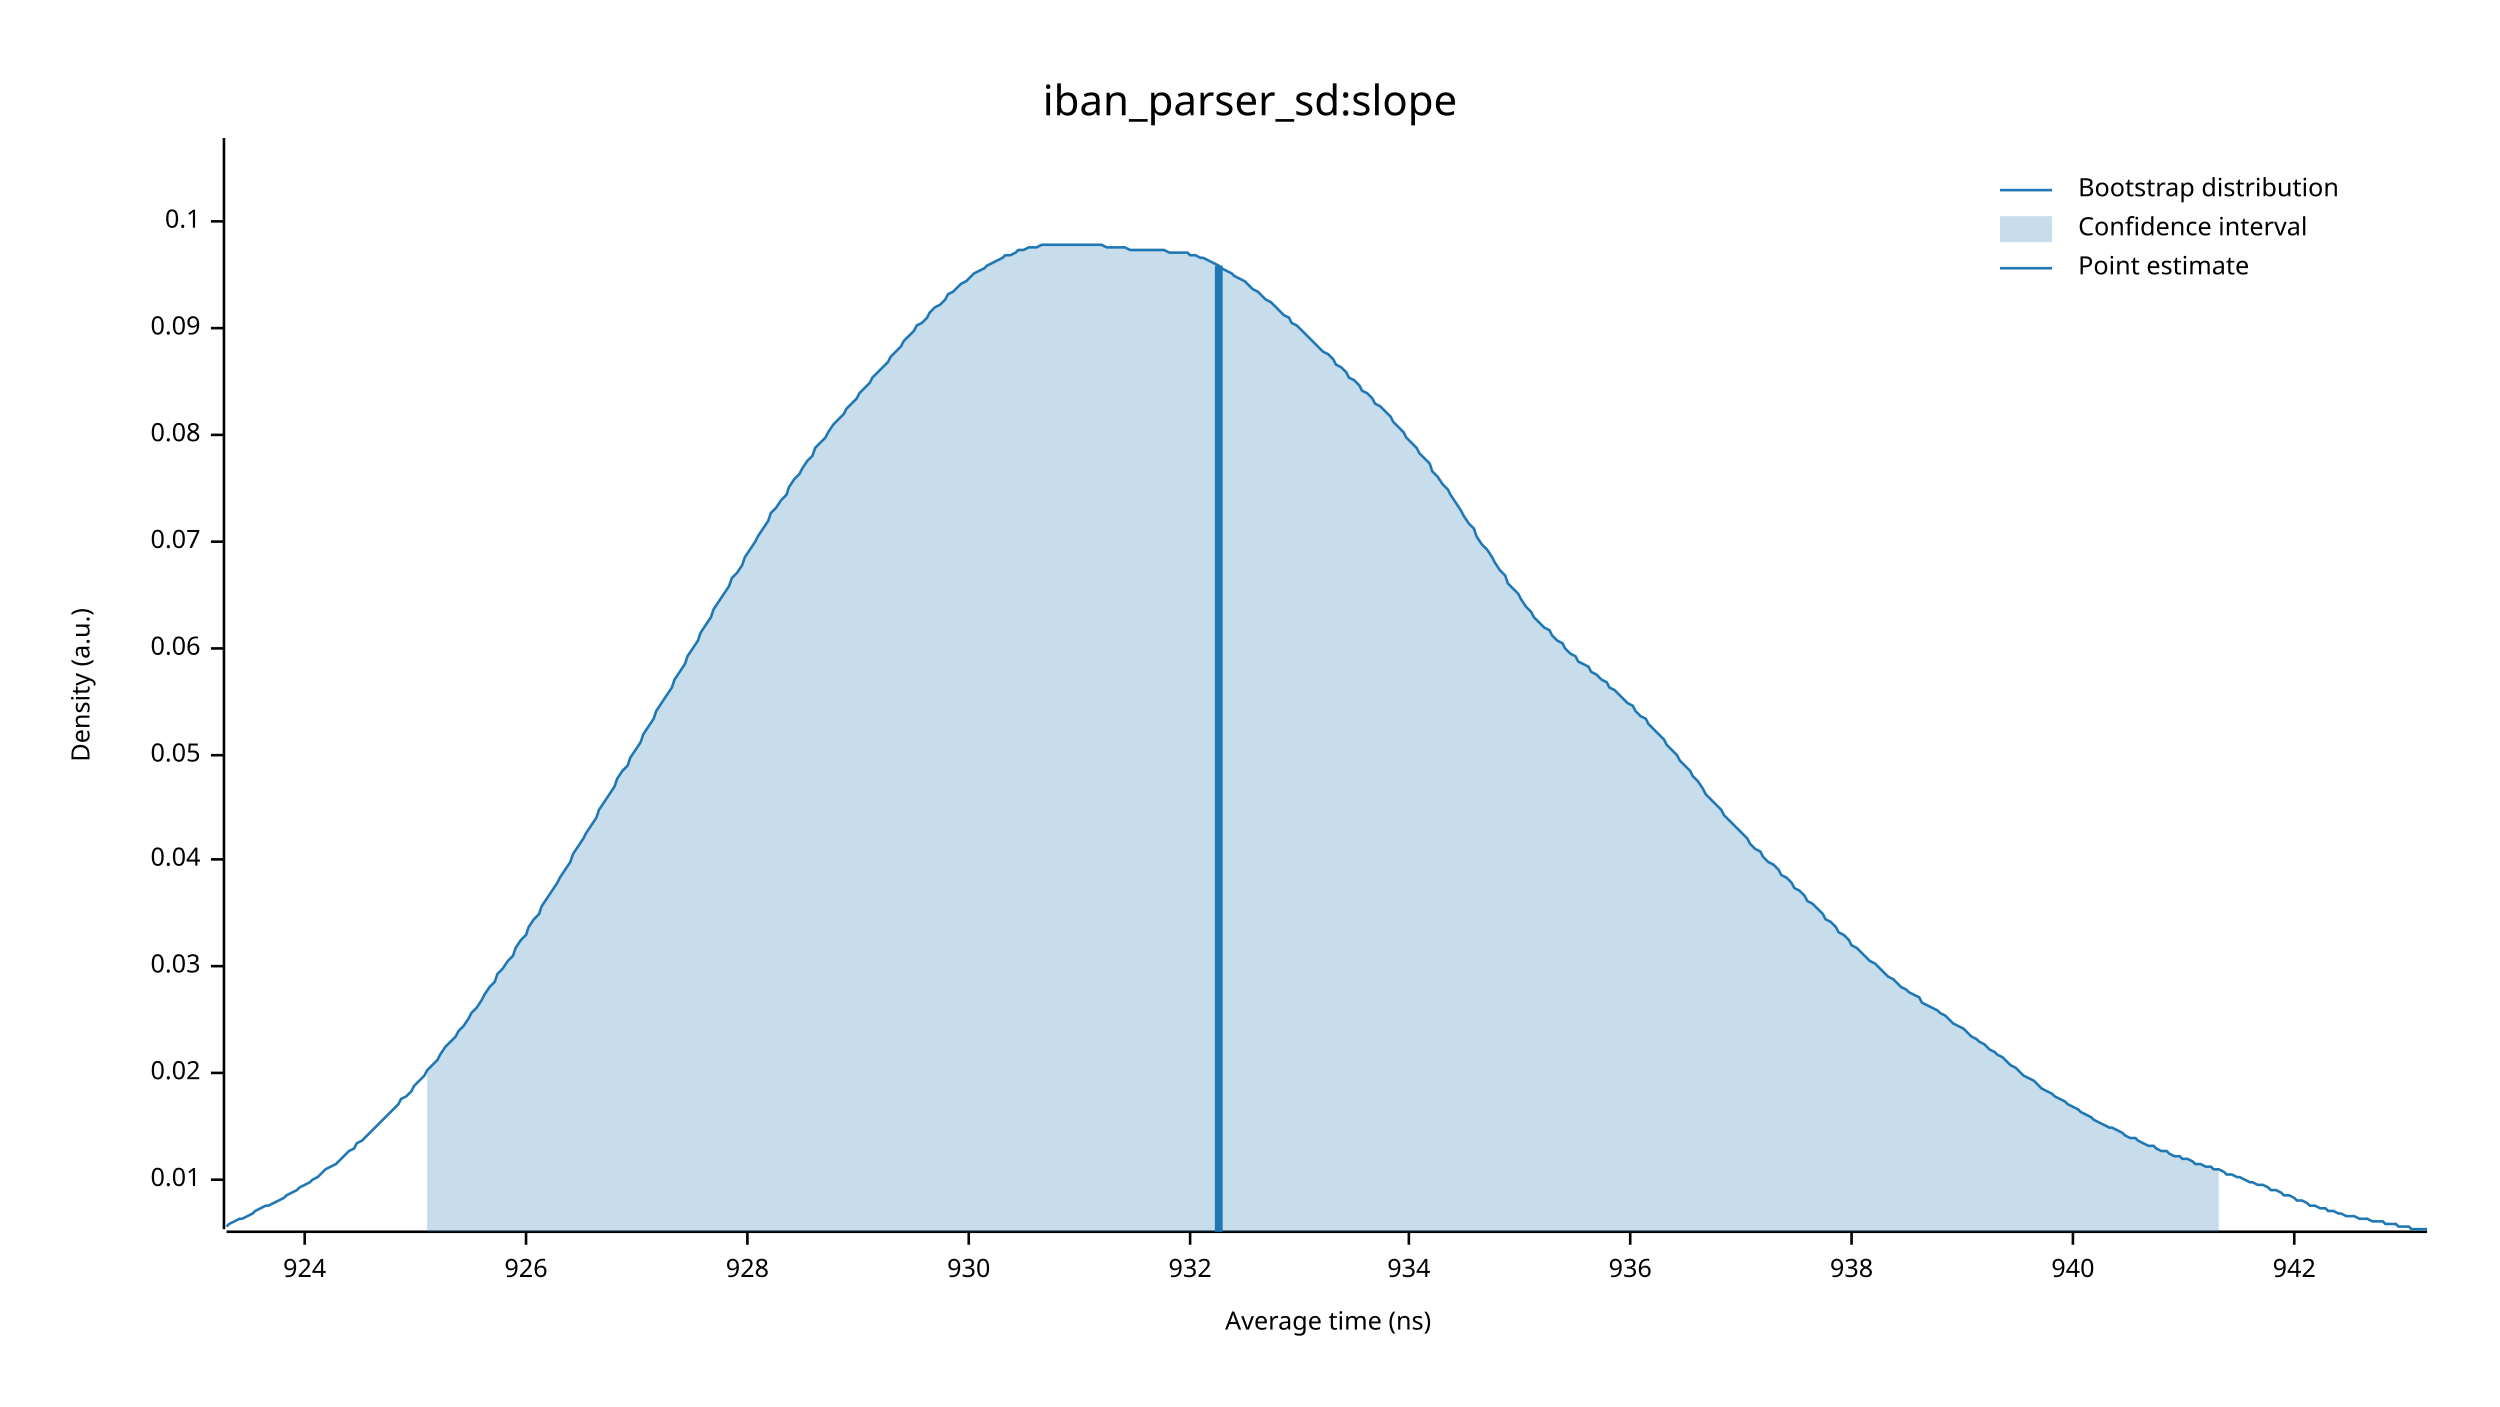
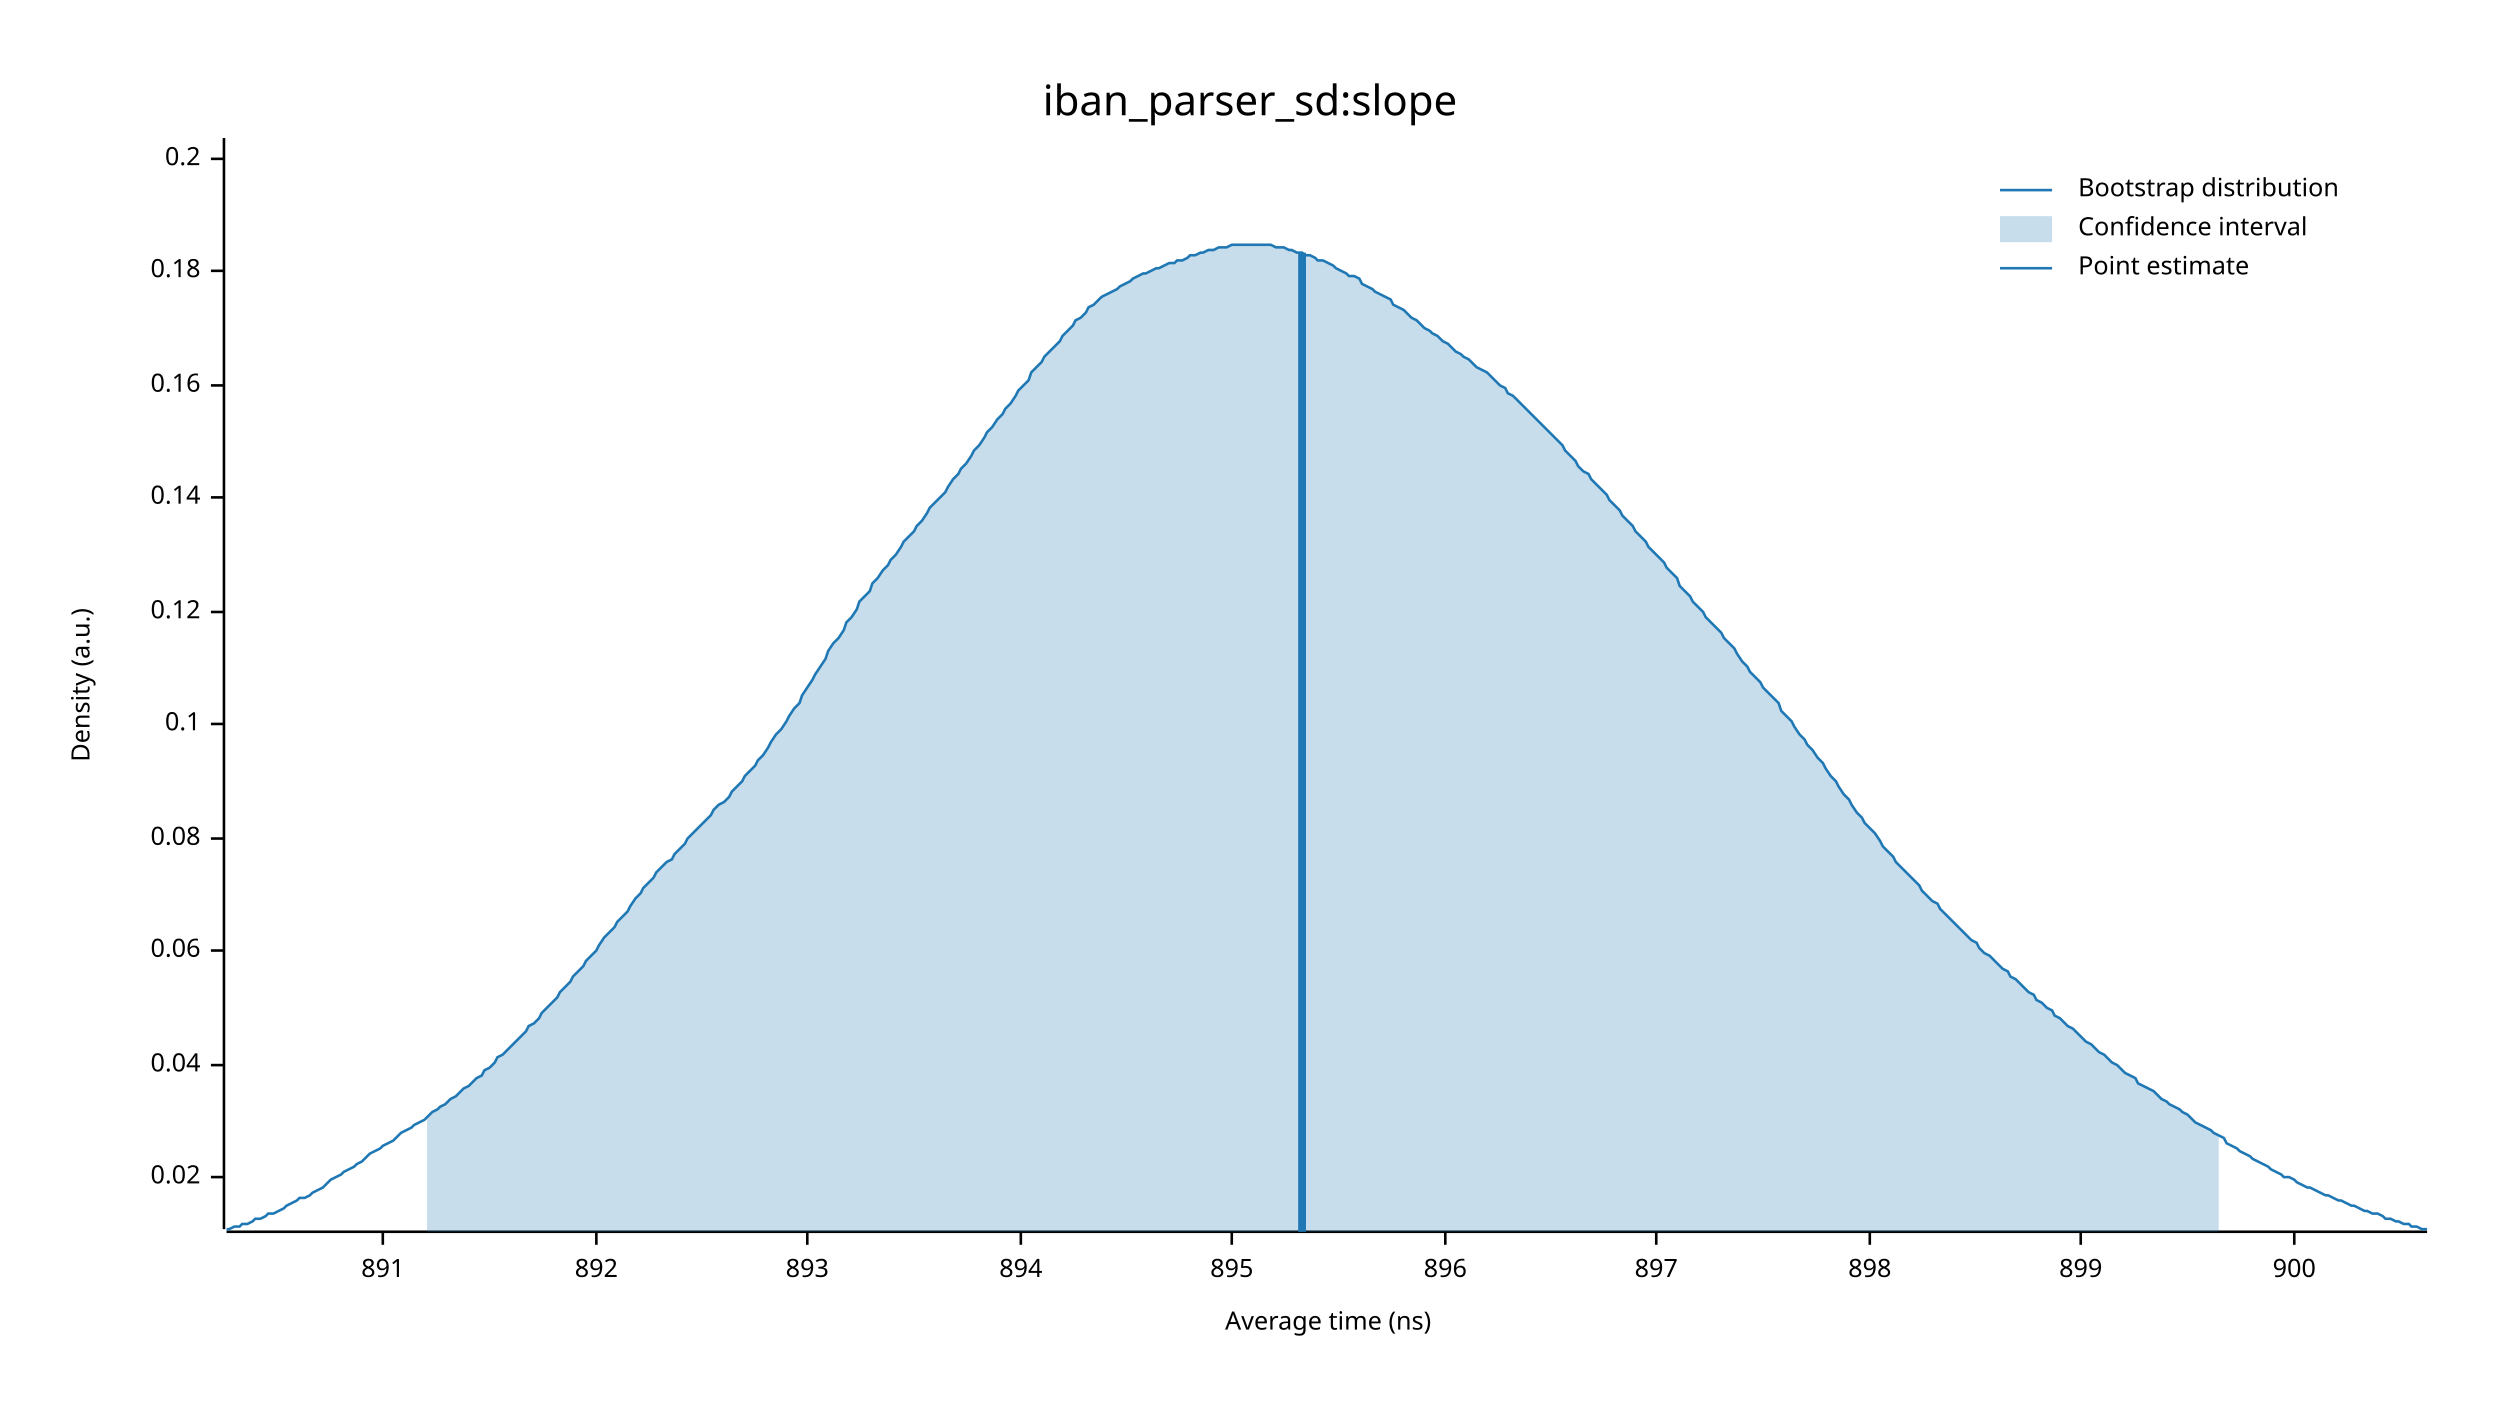
<svg xmlns="http://www.w3.org/2000/svg" width="960" height="540" viewBox="0 0 960 540">
  <text x="480" y="32" dy="0.76em" text-anchor="middle" font-family="sans-serif" font-size="16.129" opacity="1" fill="#000000">
iban_parser_sd:slope
</text>
  <text x="27" y="263" dy="0.76em" text-anchor="middle" font-family="sans-serif" font-size="9.677" opacity="1" fill="#000000" transform="rotate(270, 27, 263)">
Density (a.u.)
</text>
  <text x="510" y="513" dy="-0.5ex" text-anchor="middle" font-family="sans-serif" font-size="9.677" opacity="1" fill="#000000">
Average time (ns)
</text>
  <polyline fill="none" opacity="1" stroke="#000000" stroke-width="1" points="86,53 86,472 " />
-   <text x="77" y="453" dy="0.5ex" text-anchor="end" font-family="sans-serif" font-size="9.677" opacity="1" fill="#000000">
- 0.01
- </text>
-   <polyline fill="none" opacity="1" stroke="#000000" stroke-width="1" points="81,453 86,453 " />
-   <text x="77" y="412" dy="0.5ex" text-anchor="end" font-family="sans-serif" font-size="9.677" opacity="1" fill="#000000">
+   <text x="77" y="452" dy="0.5ex" text-anchor="end" font-family="sans-serif" font-size="9.677" opacity="1" fill="#000000">
0.02
</text>
-   <polyline fill="none" opacity="1" stroke="#000000" stroke-width="1" points="81,412 86,412 " />
-   <text x="77" y="371" dy="0.5ex" text-anchor="end" font-family="sans-serif" font-size="9.677" opacity="1" fill="#000000">
- 0.03
- </text>
-   <polyline fill="none" opacity="1" stroke="#000000" stroke-width="1" points="81,371 86,371 " />
-   <text x="77" y="330" dy="0.5ex" text-anchor="end" font-family="sans-serif" font-size="9.677" opacity="1" fill="#000000">
+   <polyline fill="none" opacity="1" stroke="#000000" stroke-width="1" points="81,452 86,452 " />
+   <text x="77" y="409" dy="0.5ex" text-anchor="end" font-family="sans-serif" font-size="9.677" opacity="1" fill="#000000">
0.04
</text>
-   <polyline fill="none" opacity="1" stroke="#000000" stroke-width="1" points="81,330 86,330 " />
-   <text x="77" y="290" dy="0.5ex" text-anchor="end" font-family="sans-serif" font-size="9.677" opacity="1" fill="#000000">
- 0.05
- </text>
-   <polyline fill="none" opacity="1" stroke="#000000" stroke-width="1" points="81,290 86,290 " />
-   <text x="77" y="249" dy="0.5ex" text-anchor="end" font-family="sans-serif" font-size="9.677" opacity="1" fill="#000000">
+   <polyline fill="none" opacity="1" stroke="#000000" stroke-width="1" points="81,409 86,409 " />
+   <text x="77" y="365" dy="0.5ex" text-anchor="end" font-family="sans-serif" font-size="9.677" opacity="1" fill="#000000">
0.06
</text>
-   <polyline fill="none" opacity="1" stroke="#000000" stroke-width="1" points="81,249 86,249 " />
-   <text x="77" y="208" dy="0.5ex" text-anchor="end" font-family="sans-serif" font-size="9.677" opacity="1" fill="#000000">
- 0.07
- </text>
-   <polyline fill="none" opacity="1" stroke="#000000" stroke-width="1" points="81,208 86,208 " />
-   <text x="77" y="167" dy="0.5ex" text-anchor="end" font-family="sans-serif" font-size="9.677" opacity="1" fill="#000000">
+   <polyline fill="none" opacity="1" stroke="#000000" stroke-width="1" points="81,365 86,365 " />
+   <text x="77" y="322" dy="0.5ex" text-anchor="end" font-family="sans-serif" font-size="9.677" opacity="1" fill="#000000">
0.08
</text>
-   <polyline fill="none" opacity="1" stroke="#000000" stroke-width="1" points="81,167 86,167 " />
-   <text x="77" y="126" dy="0.5ex" text-anchor="end" font-family="sans-serif" font-size="9.677" opacity="1" fill="#000000">
- 0.09
- </text>
-   <polyline fill="none" opacity="1" stroke="#000000" stroke-width="1" points="81,126 86,126 " />
-   <text x="77" y="85" dy="0.5ex" text-anchor="end" font-family="sans-serif" font-size="9.677" opacity="1" fill="#000000">
+   <polyline fill="none" opacity="1" stroke="#000000" stroke-width="1" points="81,322 86,322 " />
+   <text x="77" y="278" dy="0.5ex" text-anchor="end" font-family="sans-serif" font-size="9.677" opacity="1" fill="#000000">
0.1
</text>
-   <polyline fill="none" opacity="1" stroke="#000000" stroke-width="1" points="81,85 86,85 " />
+   <polyline fill="none" opacity="1" stroke="#000000" stroke-width="1" points="81,278 86,278 " />
+   <text x="77" y="235" dy="0.5ex" text-anchor="end" font-family="sans-serif" font-size="9.677" opacity="1" fill="#000000">
+ 0.12
+ </text>
+   <polyline fill="none" opacity="1" stroke="#000000" stroke-width="1" points="81,235 86,235 " />
+   <text x="77" y="191" dy="0.5ex" text-anchor="end" font-family="sans-serif" font-size="9.677" opacity="1" fill="#000000">
+ 0.14
+ </text>
+   <polyline fill="none" opacity="1" stroke="#000000" stroke-width="1" points="81,191 86,191 " />
+   <text x="77" y="148" dy="0.5ex" text-anchor="end" font-family="sans-serif" font-size="9.677" opacity="1" fill="#000000">
+ 0.16
+ </text>
+   <polyline fill="none" opacity="1" stroke="#000000" stroke-width="1" points="81,148 86,148 " />
+   <text x="77" y="104" dy="0.5ex" text-anchor="end" font-family="sans-serif" font-size="9.677" opacity="1" fill="#000000">
+ 0.18
+ </text>
+   <polyline fill="none" opacity="1" stroke="#000000" stroke-width="1" points="81,104 86,104 " />
+   <text x="77" y="61" dy="0.5ex" text-anchor="end" font-family="sans-serif" font-size="9.677" opacity="1" fill="#000000">
+ 0.2
+ </text>
+   <polyline fill="none" opacity="1" stroke="#000000" stroke-width="1" points="81,61 86,61 " />
  <polyline fill="none" opacity="1" stroke="#000000" stroke-width="1" points="87,473 932,473 " />
-   <text x="117" y="483" dy="0.76em" text-anchor="middle" font-family="sans-serif" font-size="9.677" opacity="1" fill="#000000">
- 924
+   <text x="147" y="483" dy="0.76em" text-anchor="middle" font-family="sans-serif" font-size="9.677" opacity="1" fill="#000000">
+ 891
</text>
-   <polyline fill="none" opacity="1" stroke="#000000" stroke-width="1" points="117,473 117,478 " />
-   <text x="202" y="483" dy="0.76em" text-anchor="middle" font-family="sans-serif" font-size="9.677" opacity="1" fill="#000000">
- 926
+   <polyline fill="none" opacity="1" stroke="#000000" stroke-width="1" points="147,473 147,478 " />
+   <text x="229" y="483" dy="0.76em" text-anchor="middle" font-family="sans-serif" font-size="9.677" opacity="1" fill="#000000">
+ 892
</text>
-   <polyline fill="none" opacity="1" stroke="#000000" stroke-width="1" points="202,473 202,478 " />
-   <text x="287" y="483" dy="0.76em" text-anchor="middle" font-family="sans-serif" font-size="9.677" opacity="1" fill="#000000">
- 928
+   <polyline fill="none" opacity="1" stroke="#000000" stroke-width="1" points="229,473 229,478 " />
+   <text x="310" y="483" dy="0.76em" text-anchor="middle" font-family="sans-serif" font-size="9.677" opacity="1" fill="#000000">
+ 893
</text>
-   <polyline fill="none" opacity="1" stroke="#000000" stroke-width="1" points="287,473 287,478 " />
-   <text x="372" y="483" dy="0.76em" text-anchor="middle" font-family="sans-serif" font-size="9.677" opacity="1" fill="#000000">
- 930
+   <polyline fill="none" opacity="1" stroke="#000000" stroke-width="1" points="310,473 310,478 " />
+   <text x="392" y="483" dy="0.76em" text-anchor="middle" font-family="sans-serif" font-size="9.677" opacity="1" fill="#000000">
+ 894
</text>
-   <polyline fill="none" opacity="1" stroke="#000000" stroke-width="1" points="372,473 372,478 " />
-   <text x="457" y="483" dy="0.76em" text-anchor="middle" font-family="sans-serif" font-size="9.677" opacity="1" fill="#000000">
- 932
+   <polyline fill="none" opacity="1" stroke="#000000" stroke-width="1" points="392,473 392,478 " />
+   <text x="473" y="483" dy="0.76em" text-anchor="middle" font-family="sans-serif" font-size="9.677" opacity="1" fill="#000000">
+ 895
</text>
-   <polyline fill="none" opacity="1" stroke="#000000" stroke-width="1" points="457,473 457,478 " />
-   <text x="541" y="483" dy="0.76em" text-anchor="middle" font-family="sans-serif" font-size="9.677" opacity="1" fill="#000000">
- 934
+   <polyline fill="none" opacity="1" stroke="#000000" stroke-width="1" points="473,473 473,478 " />
+   <text x="555" y="483" dy="0.76em" text-anchor="middle" font-family="sans-serif" font-size="9.677" opacity="1" fill="#000000">
+ 896
</text>
-   <polyline fill="none" opacity="1" stroke="#000000" stroke-width="1" points="541,473 541,478 " />
-   <text x="626" y="483" dy="0.76em" text-anchor="middle" font-family="sans-serif" font-size="9.677" opacity="1" fill="#000000">
- 936
+   <polyline fill="none" opacity="1" stroke="#000000" stroke-width="1" points="555,473 555,478 " />
+   <text x="636" y="483" dy="0.76em" text-anchor="middle" font-family="sans-serif" font-size="9.677" opacity="1" fill="#000000">
+ 897
</text>
-   <polyline fill="none" opacity="1" stroke="#000000" stroke-width="1" points="626,473 626,478 " />
-   <text x="711" y="483" dy="0.76em" text-anchor="middle" font-family="sans-serif" font-size="9.677" opacity="1" fill="#000000">
- 938
+   <polyline fill="none" opacity="1" stroke="#000000" stroke-width="1" points="636,473 636,478 " />
+   <text x="718" y="483" dy="0.76em" text-anchor="middle" font-family="sans-serif" font-size="9.677" opacity="1" fill="#000000">
+ 898
</text>
-   <polyline fill="none" opacity="1" stroke="#000000" stroke-width="1" points="711,473 711,478 " />
-   <text x="796" y="483" dy="0.76em" text-anchor="middle" font-family="sans-serif" font-size="9.677" opacity="1" fill="#000000">
- 940
+   <polyline fill="none" opacity="1" stroke="#000000" stroke-width="1" points="718,473 718,478 " />
+   <text x="799" y="483" dy="0.76em" text-anchor="middle" font-family="sans-serif" font-size="9.677" opacity="1" fill="#000000">
+ 899
</text>
-   <polyline fill="none" opacity="1" stroke="#000000" stroke-width="1" points="796,473 796,478 " />
+   <polyline fill="none" opacity="1" stroke="#000000" stroke-width="1" points="799,473 799,478 " />
  <text x="881" y="483" dy="0.76em" text-anchor="middle" font-family="sans-serif" font-size="9.677" opacity="1" fill="#000000">
- 942
+ 900
</text>
  <polyline fill="none" opacity="1" stroke="#000000" stroke-width="1" points="881,473 881,478 " />
-   <polyline fill="none" opacity="1" stroke="#1F78B4" stroke-width="1" points="87,471 88,470 90,469 92,468 93,468 95,467 97,466 98,465 100,464 102,463 103,463 105,462 107,461 109,460 110,459 112,458 114,457 115,456 117,455 119,454 120,453 122,452 124,450 125,449 127,448 129,447 131,445 132,444 134,442 136,441 137,439 139,438 141,436 142,435 144,433 146,431 147,430 149,428 151,426 153,424 154,422 156,421 158,419 159,417 161,415 163,413 164,411 166,409 168,407 169,405 171,402 173,400 175,398 176,396 178,394 180,391 181,389 183,387 185,384 186,382 188,379 190,377 191,374 193,372 195,369 197,367 198,364 200,361 202,359 203,356 205,353 207,351 208,348 210,345 212,342 214,339 215,337 217,334 219,331 220,328 222,325 224,322 225,320 227,317 229,314 230,311 232,308 234,305 236,302 237,299 239,296 241,294 242,291 244,288 246,285 247,282 249,279 251,276 252,273 254,270 256,267 258,264 259,261 261,258 263,255 264,252 266,249 268,246 269,243 271,240 273,237 274,234 276,231 278,228 280,225 281,222 283,220 285,217 286,214 288,211 290,208 291,206 293,203 295,200 296,197 298,195 300,192 302,190 303,187 305,184 307,182 308,180 310,177 312,175 313,172 315,170 317,168 318,166 320,163 322,161 324,159 325,157 327,155 329,153 330,151 332,149 334,147 335,145 337,143 339,141 341,139 342,137 344,135 346,133 347,131 349,129 351,127 352,125 354,124 356,122 357,120 359,118 361,117 363,115 364,113 366,112 368,110 369,109 371,108 373,106 374,105 376,104 378,103 379,102 381,101 383,100 385,99 386,98 388,98 390,97 391,96 393,96 395,95 396,95 398,95 400,94 401,94 403,94 405,94 407,94 408,94 410,94 412,94 413,94 415,94 417,94 418,94 420,94 422,94 423,94 425,95 427,95 429,95 430,95 432,95 434,96 435,96 437,96 439,96 440,96 442,96 444,96 445,96 447,96 449,97 451,97 452,97 454,97 456,97 457,98 459,98 461,99 462,99 464,100 466,101 468,102 469,103 471,104 473,105 474,106 476,107 478,108 479,109 481,111 483,112 484,113 486,115 488,116 490,118 491,119 493,121 495,122 496,124 498,125 500,127 501,128 503,130 505,132 506,133 508,135 510,136 512,138 513,140 515,141 517,143 518,145 520,146 522,148 523,150 525,151 527,153 528,155 530,156 532,158 534,160 535,162 537,164 539,166 540,168 542,170 544,172 545,174 547,176 549,178 550,181 552,183 554,186 556,188 557,190 559,193 561,196 562,198 564,201 566,203 567,206 569,209 571,211 573,214 574,216 576,219 578,221 579,224 581,226 583,228 584,230 586,233 588,235 589,237 591,239 593,241 595,242 596,244 598,246 600,247 601,249 603,251 605,252 606,254 608,255 610,256 611,258 613,259 615,261 617,262 618,264 620,265 622,267 623,268 625,270 627,271 628,273 630,275 632,276 633,278 635,280 637,282 639,284 640,286 642,288 644,290 645,292 647,294 649,296 650,298 652,300 654,303 655,305 657,307 659,309 661,311 662,313 664,315 666,317 667,318 669,320 671,322 672,324 674,326 676,327 677,329 679,331 681,332 683,334 684,336 686,337 688,339 689,341 691,342 693,344 694,346 696,347 698,349 700,351 701,353 703,354 705,356 706,358 708,359 710,361 711,363 713,364 715,366 716,367 718,369 720,370 722,372 723,373 725,375 727,376 728,377 730,379 732,380 733,381 735,382 737,383 738,385 740,386 742,387 744,388 745,389 747,390 749,392 750,393 752,394 754,395 755,396 757,398 759,399 760,400 762,401 764,403 766,404 767,405 769,406 771,408 772,409 774,410 776,412 777,413 779,414 781,415 782,416 784,418 786,419 788,420 789,421 791,422 793,423 794,424 796,425 798,426 799,427 801,428 803,429 804,430 806,431 808,432 810,433 811,433 813,434 815,435 816,436 818,437 820,437 821,438 823,439 825,440 827,440 828,441 830,442 832,442 833,443 835,444 837,444 838,445 840,445 842,446 843,447 845,447 847,448 849,448 850,449 852,449 854,450 855,451 857,451 859,452 860,452 862,453 864,454 865,454 867,455 869,455 871,456 872,457 874,457 876,458 877,459 879,459 881,460 882,461 884,461 886,462 887,463 889,463 891,464 893,464 894,465 896,465 898,466 899,466 901,467 903,467 904,467 906,468 908,468 909,468 911,469 913,469 915,469 916,470 918,470 920,470 921,471 923,471 925,471 926,472 928,472 930,472 932,472 " />
-   <polygon opacity="0.25" fill="#1F78B4" points="164,411 166,409 168,407 169,405 171,402 173,400 175,398 176,396 178,394 180,391 181,389 183,387 185,384 186,382 188,379 190,377 191,374 193,372 195,369 197,367 198,364 200,361 202,359 203,356 205,353 207,351 208,348 210,345 212,342 214,339 215,337 217,334 219,331 220,328 222,325 224,322 225,320 227,317 229,314 230,311 232,308 234,305 236,302 237,299 239,296 241,294 242,291 244,288 246,285 247,282 249,279 251,276 252,273 254,270 256,267 258,264 259,261 261,258 263,255 264,252 266,249 268,246 269,243 271,240 273,237 274,234 276,231 278,228 280,225 281,222 283,220 285,217 286,214 288,211 290,208 291,206 293,203 295,200 296,197 298,195 300,192 302,190 303,187 305,184 307,182 308,180 310,177 312,175 313,172 315,170 317,168 318,166 320,163 322,161 324,159 325,157 327,155 329,153 330,151 332,149 334,147 335,145 337,143 339,141 341,139 342,137 344,135 346,133 347,131 349,129 351,127 352,125 354,124 356,122 357,120 359,118 361,117 363,115 364,113 366,112 368,110 369,109 371,108 373,106 374,105 376,104 378,103 379,102 381,101 383,100 385,99 386,98 388,98 390,97 391,96 393,96 395,95 396,95 398,95 400,94 401,94 403,94 405,94 407,94 408,94 410,94 412,94 413,94 415,94 417,94 418,94 420,94 422,94 423,94 425,95 427,95 429,95 430,95 432,95 434,96 435,96 437,96 439,96 440,96 442,96 444,96 445,96 447,96 449,97 451,97 452,97 454,97 456,97 457,98 459,98 461,99 462,99 464,100 466,101 468,102 469,103 471,104 473,105 474,106 476,107 478,108 479,109 481,111 483,112 484,113 486,115 488,116 490,118 491,119 493,121 495,122 496,124 498,125 500,127 501,128 503,130 505,132 506,133 508,135 510,136 512,138 513,140 515,141 517,143 518,145 520,146 522,148 523,150 525,151 527,153 528,155 530,156 532,158 534,160 535,162 537,164 539,166 540,168 542,170 544,172 545,174 547,176 549,178 550,181 552,183 554,186 556,188 557,190 559,193 561,196 562,198 564,201 566,203 567,206 569,209 571,211 573,214 574,216 576,219 578,221 579,224 581,226 583,228 584,230 586,233 588,235 589,237 591,239 593,241 595,242 596,244 598,246 600,247 601,249 603,251 605,252 606,254 608,255 610,256 611,258 613,259 615,261 617,262 618,264 620,265 622,267 623,268 625,270 627,271 628,273 630,275 632,276 633,278 635,280 637,282 639,284 640,286 642,288 644,290 645,292 647,294 649,296 650,298 652,300 654,303 655,305 657,307 659,309 661,311 662,313 664,315 666,317 667,318 669,320 671,322 672,324 674,326 676,327 677,329 679,331 681,332 683,334 684,336 686,337 688,339 689,341 691,342 693,344 694,346 696,347 698,349 700,351 701,353 703,354 705,356 706,358 708,359 710,361 711,363 713,364 715,366 716,367 718,369 720,370 722,372 723,373 725,375 727,376 728,377 730,379 732,380 733,381 735,382 737,383 738,385 740,386 742,387 744,388 745,389 747,390 749,392 750,393 752,394 754,395 755,396 757,398 759,399 760,400 762,401 764,403 766,404 767,405 769,406 771,408 772,409 774,410 776,412 777,413 779,414 781,415 782,416 784,418 786,419 788,420 789,421 791,422 793,423 794,424 796,425 798,426 799,427 801,428 803,429 804,430 806,431 808,432 810,433 811,433 813,434 815,435 816,436 818,437 820,437 821,438 823,439 825,440 827,440 828,441 830,442 832,442 833,443 835,444 837,444 838,445 840,445 842,446 843,447 845,447 847,448 849,448 850,449 852,449 852,473 164,473 " />
-   <polyline fill="none" opacity="1" stroke="#1F78B4" stroke-width="3" points="468,473 468,102 " />
+   <polyline fill="none" opacity="1" stroke="#1F78B4" stroke-width="1" points="87,472 88,472 90,471 92,471 93,470 95,470 97,469 98,468 100,468 102,467 103,466 105,466 107,465 109,464 110,463 112,462 114,461 115,460 117,460 119,459 120,458 122,457 124,456 125,455 127,453 129,452 131,451 132,450 134,449 136,448 137,447 139,446 141,444 142,443 144,442 146,441 147,440 149,439 151,438 153,436 154,435 156,434 158,433 159,432 161,431 163,430 164,429 166,427 168,426 169,425 171,424 173,422 175,421 176,420 178,418 180,417 181,416 183,414 185,413 186,411 188,410 190,408 191,406 193,405 195,403 197,401 198,400 200,398 202,396 203,394 205,393 207,391 208,389 210,387 212,385 214,383 215,381 217,379 219,377 220,375 222,373 224,371 225,369 227,367 229,365 230,363 232,360 234,358 236,356 237,354 239,352 241,350 242,348 244,345 246,343 247,341 249,339 251,337 252,335 254,333 256,331 258,330 259,328 261,326 263,324 264,322 266,320 268,318 269,317 271,315 273,313 274,311 276,309 278,308 280,306 281,304 283,302 285,300 286,298 288,296 290,294 291,292 293,290 295,287 296,285 298,282 300,280 302,277 303,275 305,272 307,270 308,267 310,264 312,261 313,259 315,256 317,253 318,250 320,247 322,245 324,242 325,239 327,237 329,234 330,231 332,229 334,227 335,224 337,222 339,219 341,217 342,215 344,213 346,210 347,208 349,206 351,204 352,202 354,200 356,197 357,195 359,193 361,191 363,189 364,187 366,184 368,182 369,180 371,178 373,175 374,173 376,171 378,168 379,166 381,164 383,161 385,159 386,157 388,155 390,152 391,150 393,148 395,146 396,143 398,141 400,139 401,137 403,135 405,133 407,131 408,129 410,127 412,125 413,123 415,122 417,120 418,118 420,117 422,115 423,114 425,113 427,112 429,111 430,110 432,109 434,108 435,107 437,106 439,105 440,105 442,104 444,103 445,103 447,102 449,101 451,101 452,100 454,100 456,99 457,98 459,98 461,97 462,97 464,96 466,96 468,95 469,95 471,95 473,94 474,94 476,94 478,94 479,94 481,94 483,94 484,94 486,94 488,94 490,95 491,95 493,95 495,96 496,96 498,97 500,97 501,98 503,98 505,99 506,100 508,100 510,101 512,102 513,103 515,104 517,105 518,106 520,106 522,107 523,109 525,110 527,111 528,112 530,113 532,114 534,115 535,117 537,118 539,119 540,120 542,122 544,123 545,124 547,126 549,127 550,128 552,129 554,131 556,132 557,133 559,135 561,136 562,137 564,138 566,140 567,141 569,142 571,143 573,145 574,146 576,148 578,149 579,151 581,152 583,154 584,155 586,157 588,159 589,160 591,162 593,164 595,166 596,167 598,169 600,171 601,173 603,175 605,177 606,179 608,181 610,182 611,184 613,186 615,188 617,190 618,192 620,194 622,196 623,198 625,200 627,202 628,204 630,206 632,208 633,210 635,212 637,214 639,216 640,218 642,220 644,222 645,225 647,227 649,229 650,231 652,233 654,235 655,237 657,239 659,241 661,243 662,245 664,247 666,249 667,251 669,254 671,256 672,258 674,260 676,262 677,264 679,266 681,268 683,270 684,273 686,275 688,277 689,279 691,282 693,284 694,286 696,288 698,291 700,293 701,295 703,298 705,300 706,302 708,305 710,307 711,309 713,312 715,314 716,316 718,318 720,320 722,323 723,325 725,327 727,329 728,331 730,333 732,335 733,336 735,338 737,340 738,342 740,344 742,346 744,347 745,349 747,351 749,353 750,354 752,356 754,358 755,359 757,361 759,362 760,364 762,366 764,367 766,369 767,370 769,372 771,373 772,375 774,376 776,378 777,379 779,381 781,382 782,384 784,385 786,387 788,388 789,390 791,391 793,393 794,394 796,395 798,397 799,398 801,400 803,401 804,402 806,404 808,405 810,407 811,408 813,409 815,411 816,412 818,413 820,414 821,416 823,417 825,418 827,419 828,420 830,422 832,423 833,424 835,425 837,426 838,427 840,428 842,430 843,431 845,432 847,433 849,434 850,435 852,436 854,437 855,439 857,440 859,441 860,442 862,443 864,444 865,445 867,446 869,447 871,448 872,449 874,450 876,451 877,452 879,452 881,453 882,454 884,455 886,456 887,456 889,457 891,458 893,459 894,459 896,460 898,461 899,461 901,462 903,463 904,463 906,464 908,465 909,465 911,466 913,466 915,467 916,468 918,468 920,469 921,469 923,470 925,470 926,471 928,471 930,472 932,472 " />
+   <polygon opacity="0.25" fill="#1F78B4" points="164,429 166,427 168,426 169,425 171,424 173,422 175,421 176,420 178,418 180,417 181,416 183,414 185,413 186,411 188,410 190,408 191,406 193,405 195,403 197,401 198,400 200,398 202,396 203,394 205,393 207,391 208,389 210,387 212,385 214,383 215,381 217,379 219,377 220,375 222,373 224,371 225,369 227,367 229,365 230,363 232,360 234,358 236,356 237,354 239,352 241,350 242,348 244,345 246,343 247,341 249,339 251,337 252,335 254,333 256,331 258,330 259,328 261,326 263,324 264,322 266,320 268,318 269,317 271,315 273,313 274,311 276,309 278,308 280,306 281,304 283,302 285,300 286,298 288,296 290,294 291,292 293,290 295,287 296,285 298,282 300,280 302,277 303,275 305,272 307,270 308,267 310,264 312,261 313,259 315,256 317,253 318,250 320,247 322,245 324,242 325,239 327,237 329,234 330,231 332,229 334,227 335,224 337,222 339,219 341,217 342,215 344,213 346,210 347,208 349,206 351,204 352,202 354,200 356,197 357,195 359,193 361,191 363,189 364,187 366,184 368,182 369,180 371,178 373,175 374,173 376,171 378,168 379,166 381,164 383,161 385,159 386,157 388,155 390,152 391,150 393,148 395,146 396,143 398,141 400,139 401,137 403,135 405,133 407,131 408,129 410,127 412,125 413,123 415,122 417,120 418,118 420,117 422,115 423,114 425,113 427,112 429,111 430,110 432,109 434,108 435,107 437,106 439,105 440,105 442,104 444,103 445,103 447,102 449,101 451,101 452,100 454,100 456,99 457,98 459,98 461,97 462,97 464,96 466,96 468,95 469,95 471,95 473,94 474,94 476,94 478,94 479,94 481,94 483,94 484,94 486,94 488,94 490,95 491,95 493,95 495,96 496,96 498,97 500,97 501,98 503,98 505,99 506,100 508,100 510,101 512,102 513,103 515,104 517,105 518,106 520,106 522,107 523,109 525,110 527,111 528,112 530,113 532,114 534,115 535,117 537,118 539,119 540,120 542,122 544,123 545,124 547,126 549,127 550,128 552,129 554,131 556,132 557,133 559,135 561,136 562,137 564,138 566,140 567,141 569,142 571,143 573,145 574,146 576,148 578,149 579,151 581,152 583,154 584,155 586,157 588,159 589,160 591,162 593,164 595,166 596,167 598,169 600,171 601,173 603,175 605,177 606,179 608,181 610,182 611,184 613,186 615,188 617,190 618,192 620,194 622,196 623,198 625,200 627,202 628,204 630,206 632,208 633,210 635,212 637,214 639,216 640,218 642,220 644,222 645,225 647,227 649,229 650,231 652,233 654,235 655,237 657,239 659,241 661,243 662,245 664,247 666,249 667,251 669,254 671,256 672,258 674,260 676,262 677,264 679,266 681,268 683,270 684,273 686,275 688,277 689,279 691,282 693,284 694,286 696,288 698,291 700,293 701,295 703,298 705,300 706,302 708,305 710,307 711,309 713,312 715,314 716,316 718,318 720,320 722,323 723,325 725,327 727,329 728,331 730,333 732,335 733,336 735,338 737,340 738,342 740,344 742,346 744,347 745,349 747,351 749,353 750,354 752,356 754,358 755,359 757,361 759,362 760,364 762,366 764,367 766,369 767,370 769,372 771,373 772,375 774,376 776,378 777,379 779,381 781,382 782,384 784,385 786,387 788,388 789,390 791,391 793,393 794,394 796,395 798,397 799,398 801,400 803,401 804,402 806,404 808,405 810,407 811,408 813,409 815,411 816,412 818,413 820,414 821,416 823,417 825,418 827,419 828,420 830,422 832,423 833,424 835,425 837,426 838,427 840,428 842,430 843,431 845,432 847,433 849,434 850,435 852,436 852,473 164,473 " />
+   <polyline fill="none" opacity="1" stroke="#1F78B4" stroke-width="3" points="500,473 500,97 " />
  <text x="798" y="68" dy="0.76em" text-anchor="start" font-family="sans-serif" font-size="9.677" opacity="1" fill="#000000">
Bootstrap distribution
</text>
  <text x="798" y="83" dy="0.76em" text-anchor="start" font-family="sans-serif" font-size="9.677" opacity="1" fill="#000000">
Confidence interval
</text>
  <text x="798" y="98" dy="0.76em" text-anchor="start" font-family="sans-serif" font-size="9.677" opacity="1" fill="#000000">
Point estimate
</text>
  <polyline fill="none" opacity="1" stroke="#1F78B4" stroke-width="1" points="768,73 788,73 " />
  <rect x="768" y="83" width="20" height="10" opacity="0.25" fill="#1F78B4" stroke="none" />
  <polyline fill="none" opacity="1" stroke="#1F78B4" stroke-width="1" points="768,103 788,103 " />
</svg>
